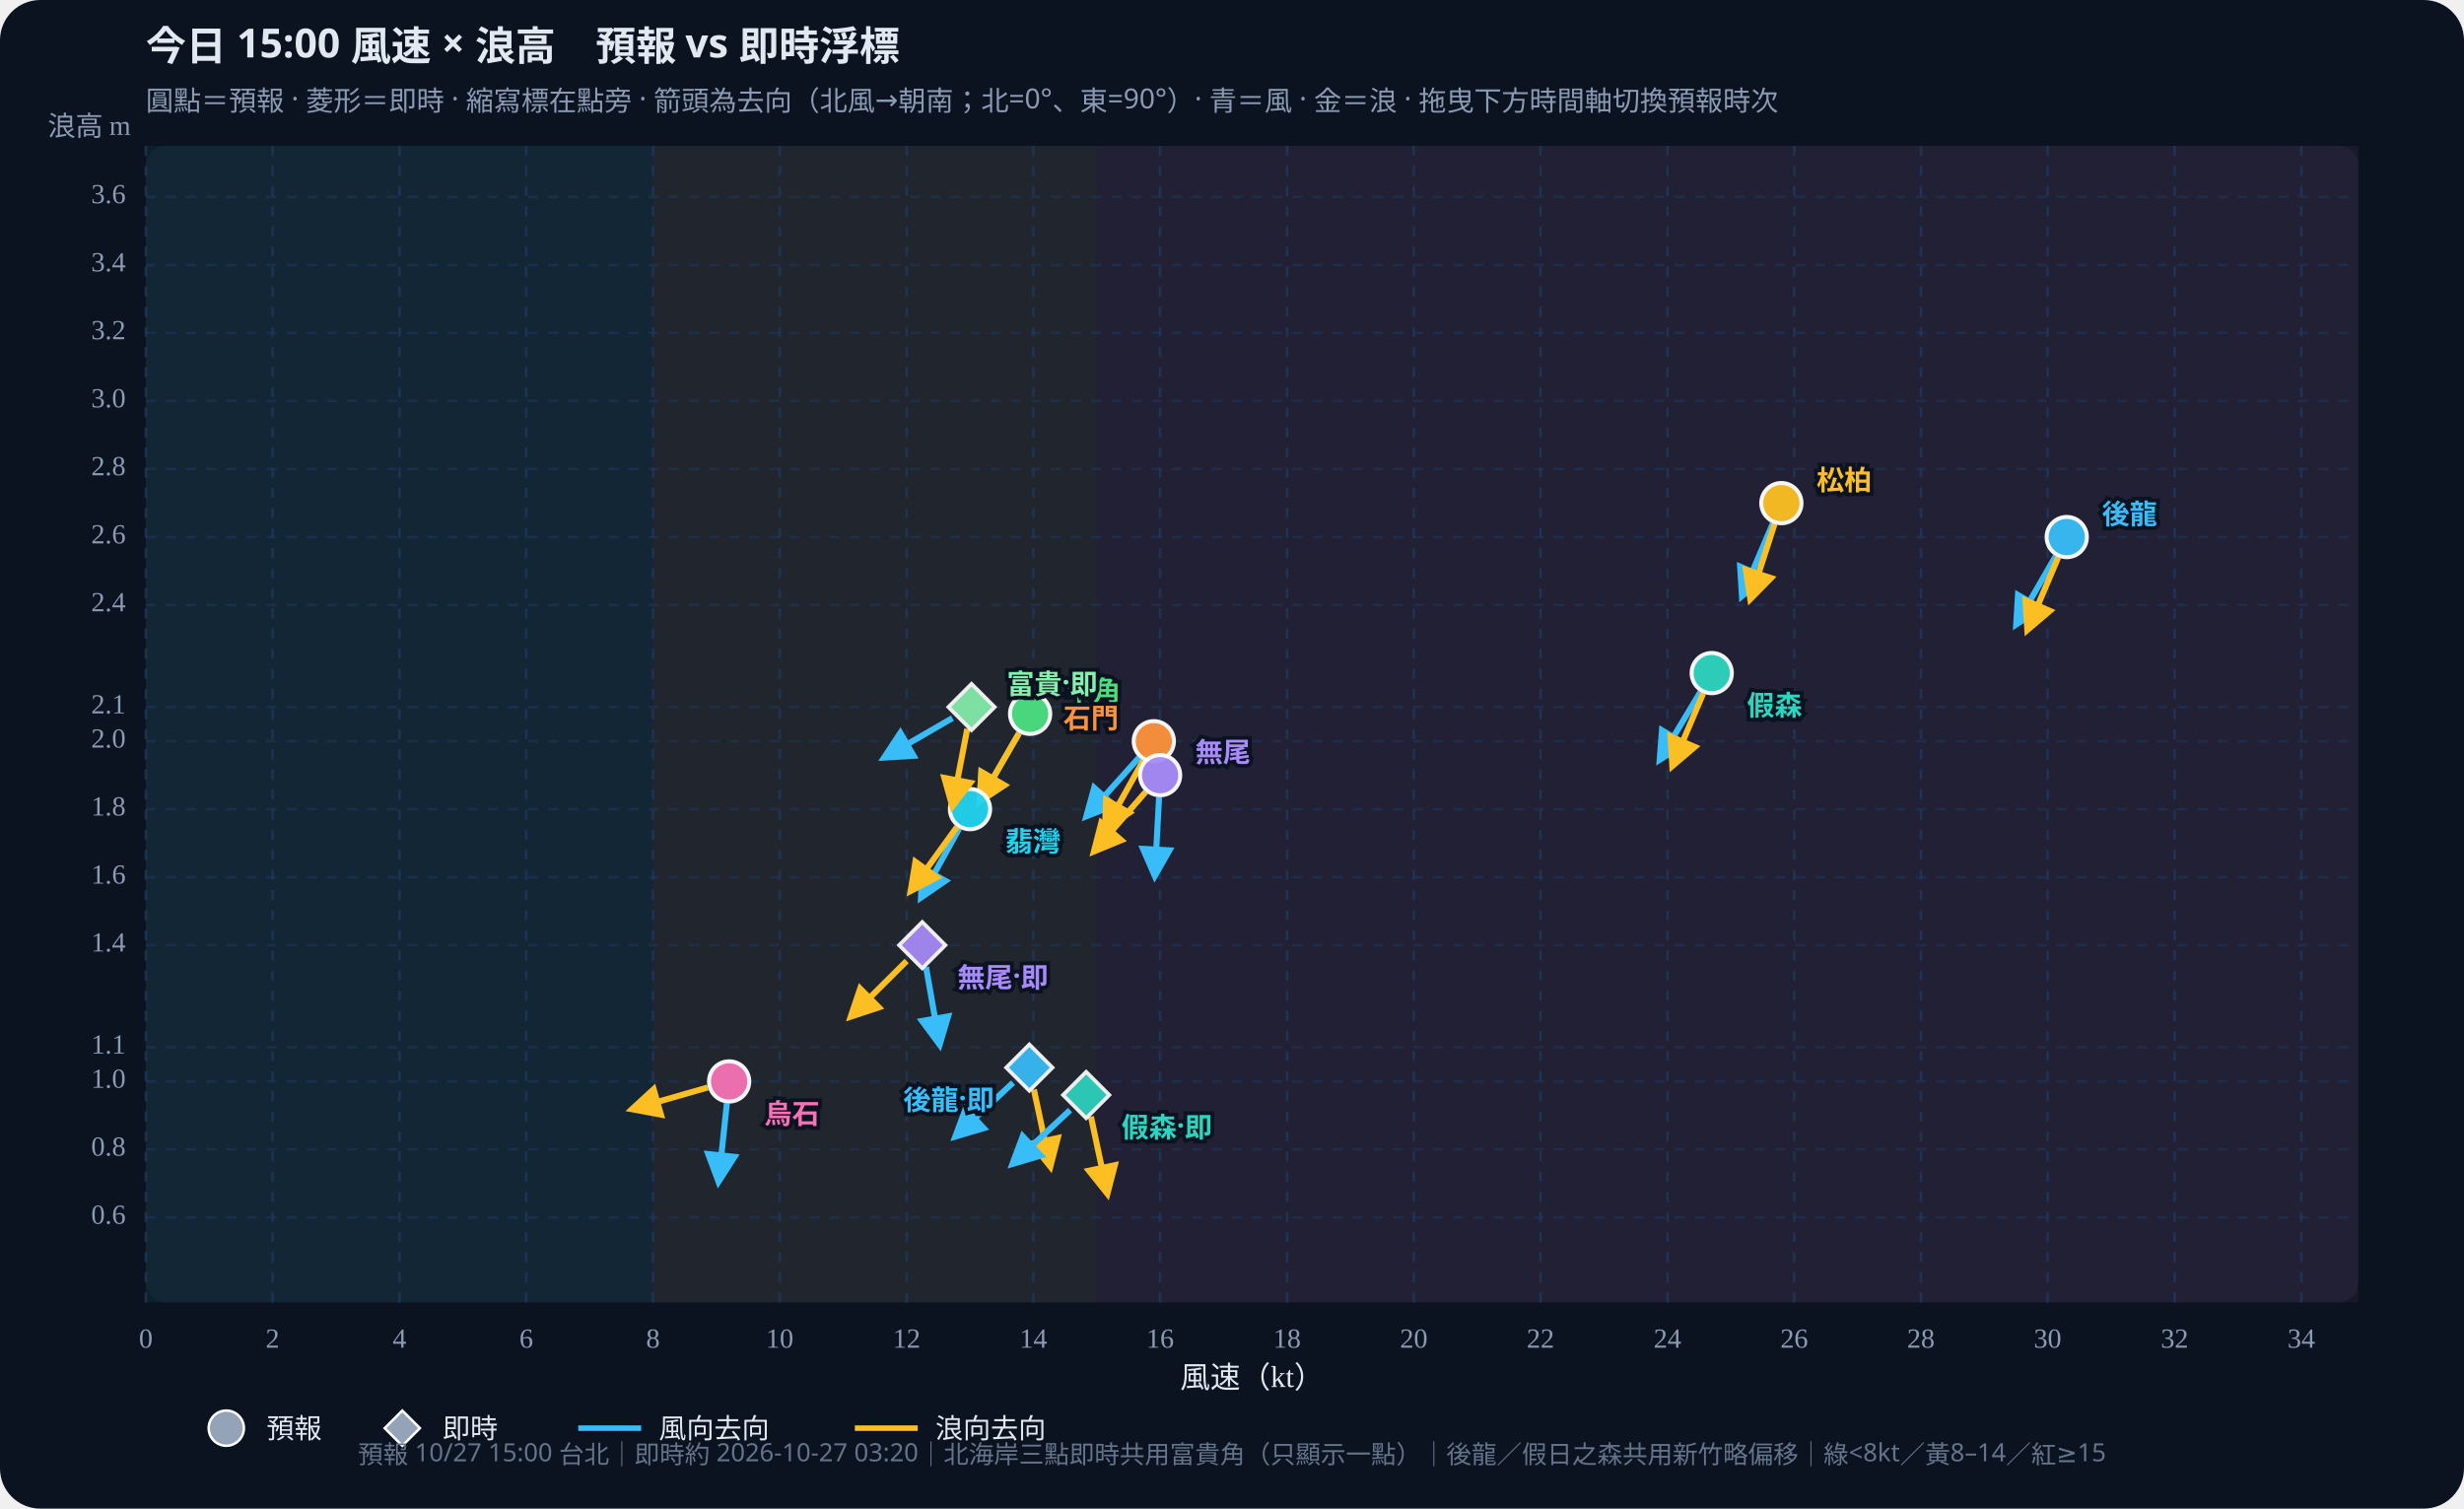
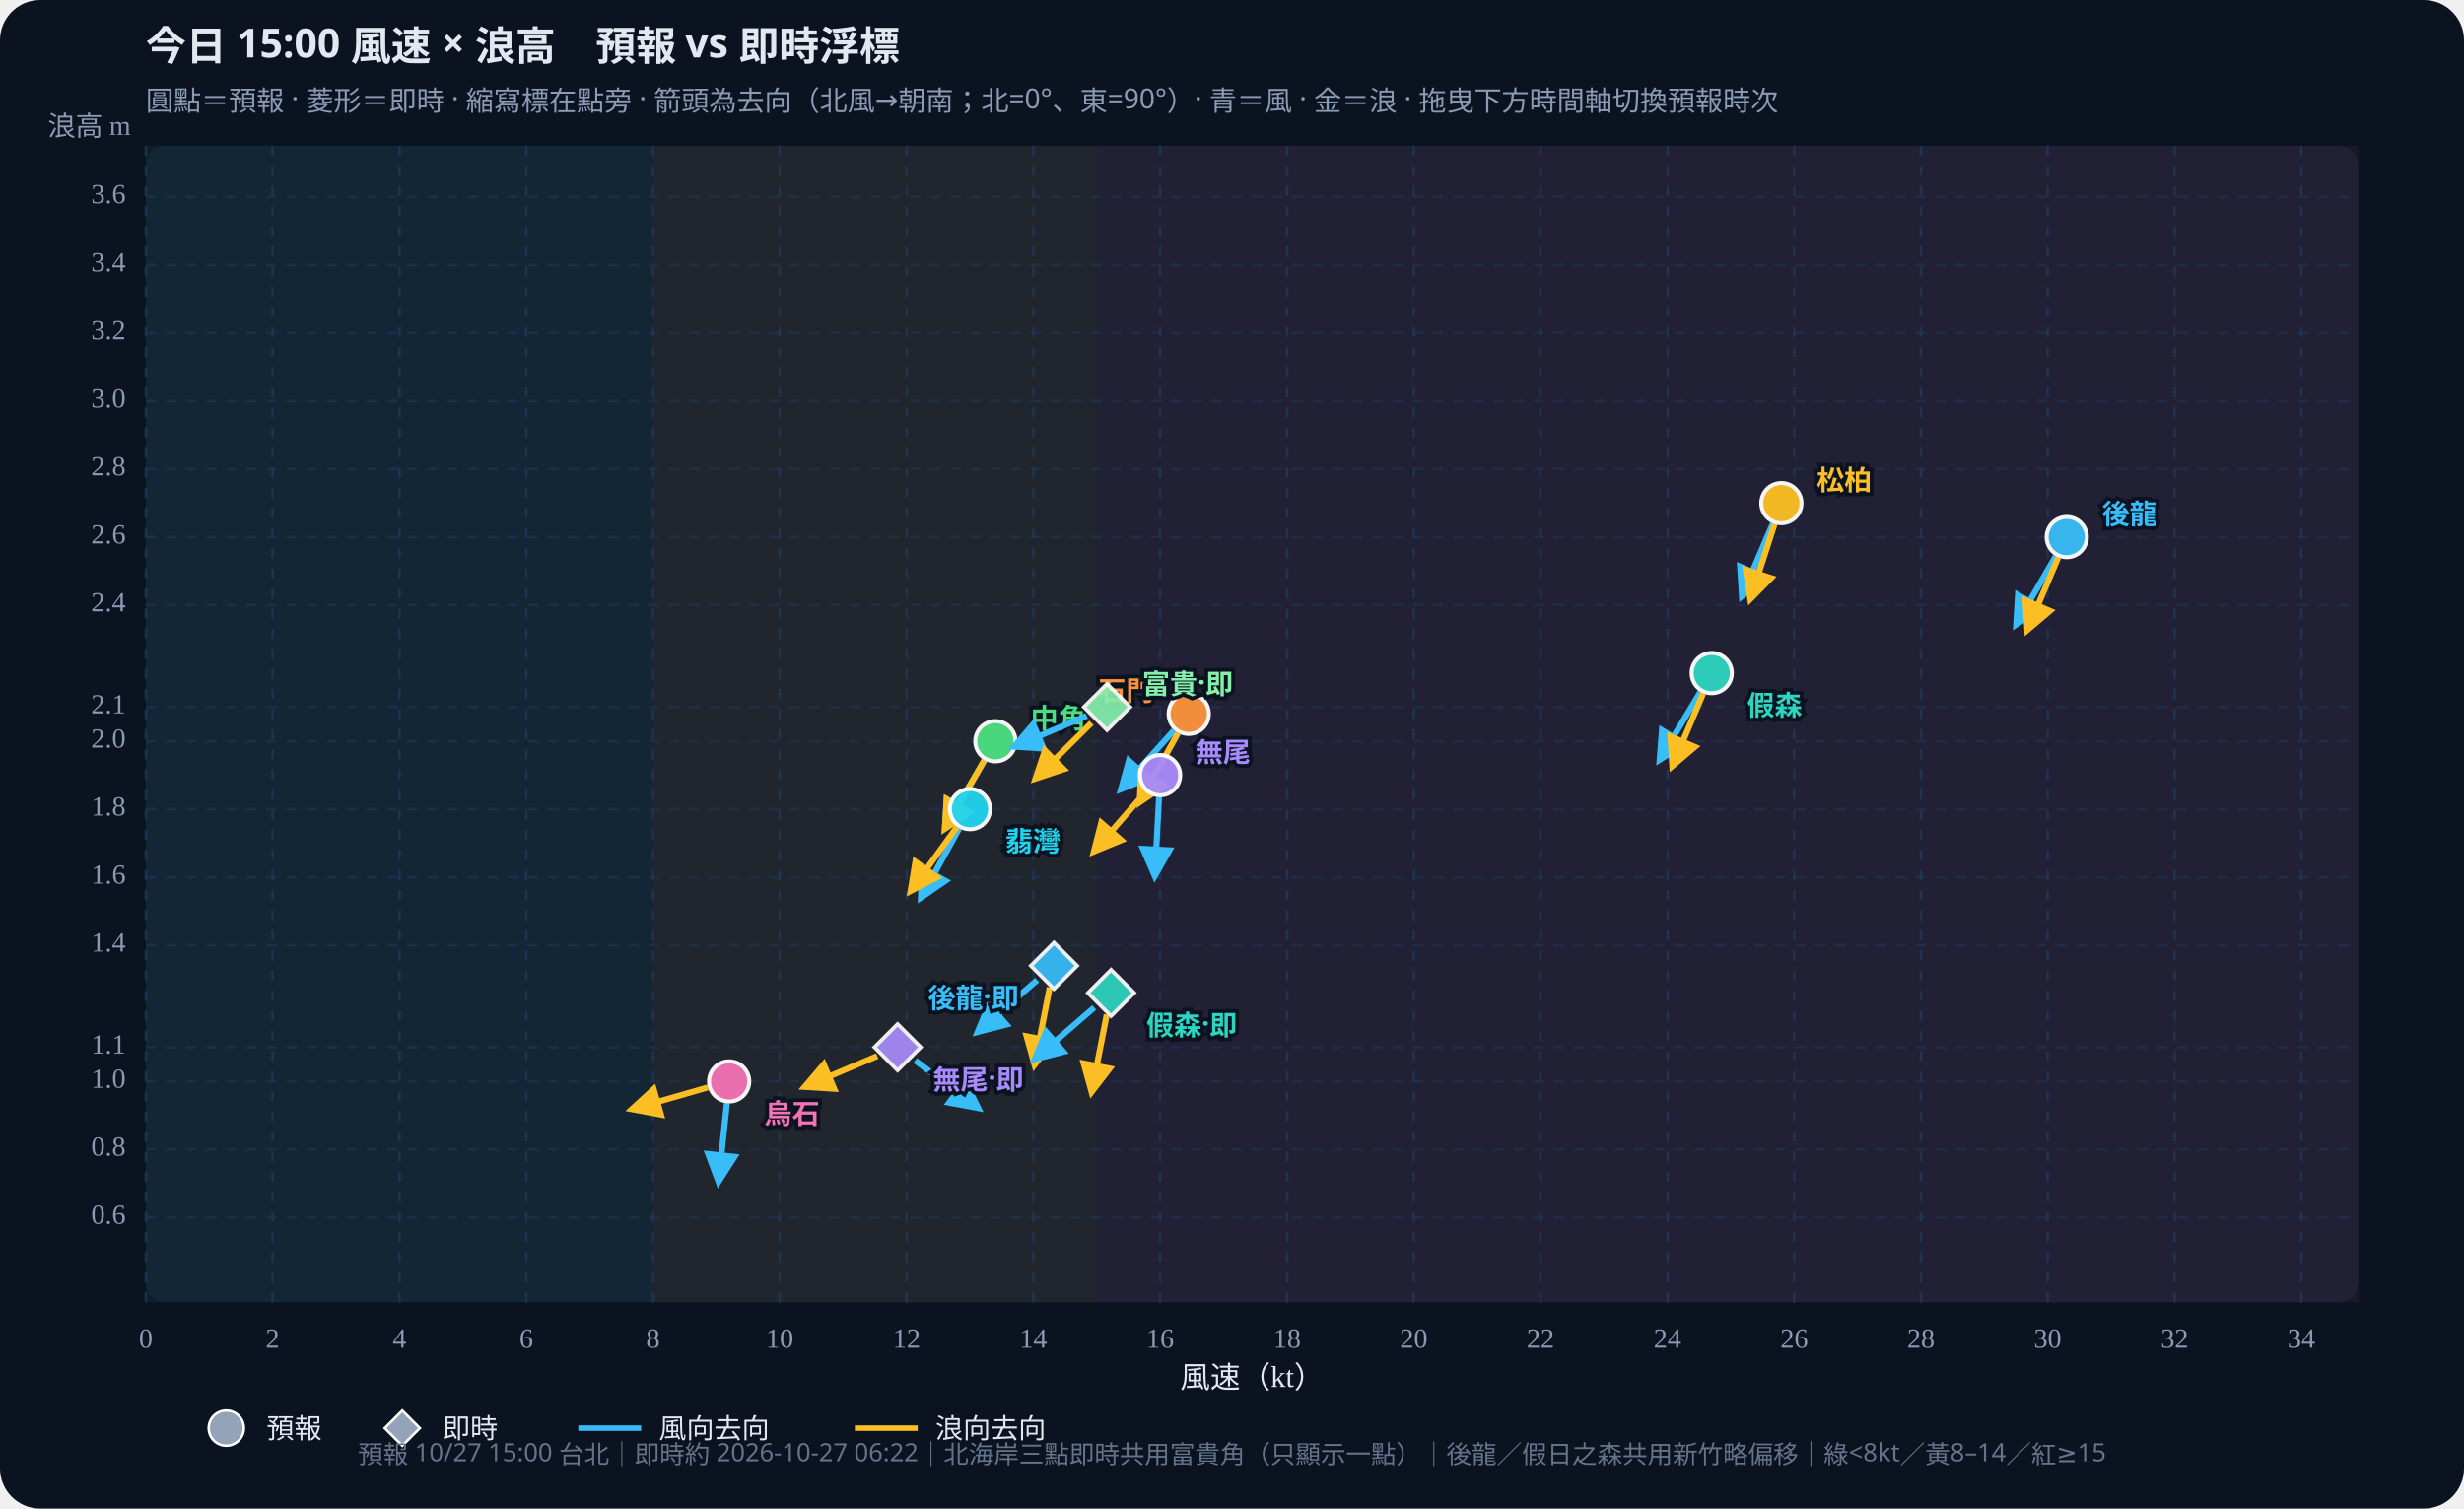
<svg xmlns="http://www.w3.org/2000/svg" id="wws-svg" viewBox="0 0 980 600" role="img" aria-label="風速與浪高散佈圖，可拖曳時間軸切換預報時次" style="width:100%;height:auto;display:block">
  <rect width="980" height="600" fill="#0b1220" rx="16" />
  <rect x="58" y="58" width="880" height="460" fill="#111a2e" rx="8" />
  <rect x="58.0" y="58" width="201.7" height="460" fill="#34d399" opacity="0.07" />
  <rect x="259.7" y="58" width="176.5" height="460" fill="#fbbf24" opacity="0.07" />
  <rect x="436.2" y="58" width="501.8" height="460" fill="#fb7185" opacity="0.07" />
  <defs>
    <marker id="arrow-38bdf8" viewBox="0 0 10 10" refX="8" refY="5" markerWidth="6" markerHeight="6" orient="auto-start-reverse">
      <path d="M0,0 L10,5 L0,10 z" fill="#38bdf8" />
    </marker>
    <marker id="arrow-fbbf24" viewBox="0 0 10 10" refX="8" refY="5" markerWidth="6" markerHeight="6" orient="auto-start-reverse">
      <path d="M0,0 L10,5 L0,10 z" fill="#fbbf24" />
    </marker>
  </defs>
  <text id="wws-title" x="58" y="24" fill="#e2e8f0" font-size="16" font-weight="700" font-family="Noto Sans TC,system-ui,sans-serif">今日 15:00 風速 × 浪高　預報 vs 即時浮標</text>
  <text x="58" y="44" fill="#8b9bb4" font-size="11" font-family="Noto Sans TC,system-ui,sans-serif">圓點＝預報 · 菱形＝即時 · 縮寫標在點旁 · 箭頭為去向（北風→朝南；北=0°、東=90°）· 青＝風 · 金＝浪 · 拖曳下方時間軸切換預報時次</text>
  <line x1="58.0" y1="58" x2="58.0" y2="518" stroke="#1e3a5f" stroke-dasharray="4 4" opacity="0.7" />
  <text x="58.0" y="536" text-anchor="middle" fill="#8b9bb4" font-size="11">0</text>
  <line x1="108.4" y1="58" x2="108.4" y2="518" stroke="#1e3a5f" stroke-dasharray="4 4" opacity="0.7" />
  <text x="108.4" y="536" text-anchor="middle" fill="#8b9bb4" font-size="11">2</text>
  <line x1="158.9" y1="58" x2="158.9" y2="518" stroke="#1e3a5f" stroke-dasharray="4 4" opacity="0.7" />
  <text x="158.9" y="536" text-anchor="middle" fill="#8b9bb4" font-size="11">4</text>
  <line x1="209.3" y1="58" x2="209.3" y2="518" stroke="#1e3a5f" stroke-dasharray="4 4" opacity="0.7" />
  <text x="209.3" y="536" text-anchor="middle" fill="#8b9bb4" font-size="11">6</text>
  <line x1="259.7" y1="58" x2="259.7" y2="518" stroke="#1e3a5f" stroke-dasharray="4 4" opacity="0.7" />
  <text x="259.7" y="536" text-anchor="middle" fill="#8b9bb4" font-size="11">8</text>
  <line x1="310.1" y1="58" x2="310.1" y2="518" stroke="#1e3a5f" stroke-dasharray="4 4" opacity="0.7" />
  <text x="310.1" y="536" text-anchor="middle" fill="#8b9bb4" font-size="11">10</text>
  <line x1="360.6" y1="58" x2="360.6" y2="518" stroke="#1e3a5f" stroke-dasharray="4 4" opacity="0.7" />
  <text x="360.6" y="536" text-anchor="middle" fill="#8b9bb4" font-size="11">12</text>
  <line x1="411.0" y1="58" x2="411.0" y2="518" stroke="#1e3a5f" stroke-dasharray="4 4" opacity="0.7" />
  <text x="411.0" y="536" text-anchor="middle" fill="#8b9bb4" font-size="11">14</text>
  <line x1="461.4" y1="58" x2="461.4" y2="518" stroke="#1e3a5f" stroke-dasharray="4 4" opacity="0.7" />
  <text x="461.4" y="536" text-anchor="middle" fill="#8b9bb4" font-size="11">16</text>
  <line x1="511.9" y1="58" x2="511.9" y2="518" stroke="#1e3a5f" stroke-dasharray="4 4" opacity="0.7" />
  <text x="511.9" y="536" text-anchor="middle" fill="#8b9bb4" font-size="11">18</text>
  <line x1="562.3" y1="58" x2="562.3" y2="518" stroke="#1e3a5f" stroke-dasharray="4 4" opacity="0.7" />
  <text x="562.3" y="536" text-anchor="middle" fill="#8b9bb4" font-size="11">20</text>
  <line x1="612.7" y1="58" x2="612.7" y2="518" stroke="#1e3a5f" stroke-dasharray="4 4" opacity="0.7" />
  <text x="612.7" y="536" text-anchor="middle" fill="#8b9bb4" font-size="11">22</text>
  <line x1="663.2" y1="58" x2="663.2" y2="518" stroke="#1e3a5f" stroke-dasharray="4 4" opacity="0.7" />
  <text x="663.2" y="536" text-anchor="middle" fill="#8b9bb4" font-size="11">24</text>
  <line x1="713.6" y1="58" x2="713.6" y2="518" stroke="#1e3a5f" stroke-dasharray="4 4" opacity="0.7" />
  <text x="713.6" y="536" text-anchor="middle" fill="#8b9bb4" font-size="11">26</text>
  <line x1="764.0" y1="58" x2="764.0" y2="518" stroke="#1e3a5f" stroke-dasharray="4 4" opacity="0.7" />
  <text x="764.0" y="536" text-anchor="middle" fill="#8b9bb4" font-size="11">28</text>
  <line x1="814.4" y1="58" x2="814.4" y2="518" stroke="#1e3a5f" stroke-dasharray="4 4" opacity="0.7" />
  <text x="814.4" y="536" text-anchor="middle" fill="#8b9bb4" font-size="11">30</text>
  <line x1="864.9" y1="58" x2="864.9" y2="518" stroke="#1e3a5f" stroke-dasharray="4 4" opacity="0.7" />
  <text x="864.9" y="536" text-anchor="middle" fill="#8b9bb4" font-size="11">32</text>
  <line x1="915.3" y1="58" x2="915.3" y2="518" stroke="#1e3a5f" stroke-dasharray="4 4" opacity="0.7" />
  <text x="915.3" y="536" text-anchor="middle" fill="#8b9bb4" font-size="11">34</text>
  <line x1="58" y1="484.2" x2="938" y2="484.2" stroke="#1e3a5f" stroke-dasharray="4 4" opacity="0.5" />
  <text x="50" y="484.2" text-anchor="end" dominant-baseline="middle" fill="#8b9bb4" font-size="11">0.6</text>
  <line x1="58" y1="457.1" x2="938" y2="457.1" stroke="#1e3a5f" stroke-dasharray="4 4" opacity="0.5" />
  <text x="50" y="457.1" text-anchor="end" dominant-baseline="middle" fill="#8b9bb4" font-size="11">0.8</text>
  <line x1="58" y1="430.1" x2="938" y2="430.1" stroke="#1e3a5f" stroke-dasharray="4 4" opacity="0.5" />
  <text x="50" y="430.1" text-anchor="end" dominant-baseline="middle" fill="#8b9bb4" font-size="11">1.0</text>
  <line x1="58" y1="416.5" x2="938" y2="416.5" stroke="#1e3a5f" stroke-dasharray="4 4" opacity="0.5" />
  <text x="50" y="416.5" text-anchor="end" dominant-baseline="middle" fill="#8b9bb4" font-size="11">1.1</text>
  <line x1="58" y1="375.9" x2="938" y2="375.9" stroke="#1e3a5f" stroke-dasharray="4 4" opacity="0.5" />
  <text x="50" y="375.9" text-anchor="end" dominant-baseline="middle" fill="#8b9bb4" font-size="11">1.4</text>
  <line x1="58" y1="348.9" x2="938" y2="348.9" stroke="#1e3a5f" stroke-dasharray="4 4" opacity="0.5" />
  <text x="50" y="348.9" text-anchor="end" dominant-baseline="middle" fill="#8b9bb4" font-size="11">1.6</text>
  <line x1="58" y1="321.8" x2="938" y2="321.8" stroke="#1e3a5f" stroke-dasharray="4 4" opacity="0.5" />
  <text x="50" y="321.8" text-anchor="end" dominant-baseline="middle" fill="#8b9bb4" font-size="11">1.8</text>
  <line x1="58" y1="294.8" x2="938" y2="294.8" stroke="#1e3a5f" stroke-dasharray="4 4" opacity="0.5" />
  <text x="50" y="294.8" text-anchor="end" dominant-baseline="middle" fill="#8b9bb4" font-size="11">2.0</text>
  <line x1="58" y1="281.2" x2="938" y2="281.2" stroke="#1e3a5f" stroke-dasharray="4 4" opacity="0.5" />
  <text x="50" y="281.2" text-anchor="end" dominant-baseline="middle" fill="#8b9bb4" font-size="11">2.1</text>
  <line x1="58" y1="240.6" x2="938" y2="240.6" stroke="#1e3a5f" stroke-dasharray="4 4" opacity="0.5" />
  <text x="50" y="240.6" text-anchor="end" dominant-baseline="middle" fill="#8b9bb4" font-size="11">2.4</text>
  <line x1="58" y1="213.6" x2="938" y2="213.6" stroke="#1e3a5f" stroke-dasharray="4 4" opacity="0.5" />
  <text x="50" y="213.6" text-anchor="end" dominant-baseline="middle" fill="#8b9bb4" font-size="11">2.6</text>
  <line x1="58" y1="186.5" x2="938" y2="186.5" stroke="#1e3a5f" stroke-dasharray="4 4" opacity="0.5" />
  <text x="50" y="186.5" text-anchor="end" dominant-baseline="middle" fill="#8b9bb4" font-size="11">2.8</text>
  <line x1="58" y1="159.5" x2="938" y2="159.5" stroke="#1e3a5f" stroke-dasharray="4 4" opacity="0.5" />
  <text x="50" y="159.5" text-anchor="end" dominant-baseline="middle" fill="#8b9bb4" font-size="11">3.0</text>
  <line x1="58" y1="132.4" x2="938" y2="132.4" stroke="#1e3a5f" stroke-dasharray="4 4" opacity="0.5" />
  <text x="50" y="132.4" text-anchor="end" dominant-baseline="middle" fill="#8b9bb4" font-size="11">3.2</text>
  <line x1="58" y1="105.4" x2="938" y2="105.4" stroke="#1e3a5f" stroke-dasharray="4 4" opacity="0.5" />
  <text x="50" y="105.4" text-anchor="end" dominant-baseline="middle" fill="#8b9bb4" font-size="11">3.4</text>
  <line x1="58" y1="78.3" x2="938" y2="78.3" stroke="#1e3a5f" stroke-dasharray="4 4" opacity="0.5" />
  <text x="50" y="78.3" text-anchor="end" dominant-baseline="middle" fill="#8b9bb4" font-size="11">3.6</text>
  <text x="498" y="552" text-anchor="middle" fill="#e2e8f0" font-size="12">風速（kt）</text>
  <text x="52" y="54" text-anchor="end" fill="#8b9bb4" font-size="11">浪高 m</text>
  <g id="wws-forecast-layer">
    <line x1="817.6" y1="221.2" x2="802.0" y2="248.2" stroke="#38bdf8" stroke-width="2.4" marker-end="url(#arrow-38bdf8)" />
    <line x1="818.6" y1="221.7" x2="806.4" y2="250.4" stroke="#fbbf24" stroke-width="2.4" marker-end="url(#arrow-fbbf24)" />
    <circle cx="822.0" cy="213.6" r="8.0" fill="#38bdf8" stroke="#fff" stroke-width="1.6" opacity="0.95" />
    <line x1="676.3" y1="275.2" x2="660.2" y2="302.0" stroke="#38bdf8" stroke-width="2.4" marker-end="url(#arrow-38bdf8)" />
    <line x1="677.4" y1="275.8" x2="665.2" y2="304.5" stroke="#fbbf24" stroke-width="2.4" marker-end="url(#arrow-fbbf24)" />
    <circle cx="680.8" cy="267.7" r="8.0" fill="#2dd4bf" stroke="#fff" stroke-width="1.6" opacity="0.95" />
    <line x1="705.1" y1="208.2" x2="692.9" y2="236.9" stroke="#38bdf8" stroke-width="2.4" marker-end="url(#arrow-38bdf8)" />
    <line x1="705.8" y1="208.4" x2="696.2" y2="238.1" stroke="#fbbf24" stroke-width="2.4" marker-end="url(#arrow-fbbf24)" />
    <circle cx="708.5" cy="200.1" r="8.0" fill="#fbbf24" stroke="#fff" stroke-width="1.6" opacity="0.95" />
-     <line x1="405.3" y1="291.6" x2="389.7" y2="318.6" stroke="#38bdf8" stroke-width="2.4" marker-end="url(#arrow-38bdf8)" />
-     <line x1="405.3" y1="291.6" x2="389.7" y2="318.6" stroke="#fbbf24" stroke-width="2.4" marker-end="url(#arrow-fbbf24)" />
-     <circle cx="409.7" cy="283.9" r="8.0" fill="#4ade80" stroke="#fff" stroke-width="1.6" opacity="0.95" />
+     <line x1="391.5" y1="302.4" x2="375.9" y2="329.4" stroke="#38bdf8" stroke-width="2.4" marker-end="url(#arrow-38bdf8)" />
+     <line x1="391.5" y1="302.4" x2="375.9" y2="329.4" stroke="#fbbf24" stroke-width="2.4" marker-end="url(#arrow-fbbf24)" />
+     <circle cx="395.9" cy="294.8" r="8.0" fill="#4ade80" stroke="#fff" stroke-width="1.6" opacity="0.95" />
    <line x1="381.5" y1="329.5" x2="366.4" y2="356.8" stroke="#38bdf8" stroke-width="2.4" marker-end="url(#arrow-38bdf8)" />
    <line x1="380.6" y1="328.9" x2="362.3" y2="354.2" stroke="#fbbf24" stroke-width="2.4" marker-end="url(#arrow-fbbf24)" />
    <circle cx="385.8" cy="321.8" r="8.0" fill="#22d3ee" stroke="#fff" stroke-width="1.6" opacity="0.95" />
-     <line x1="453.0" y1="301.3" x2="432.2" y2="324.5" stroke="#38bdf8" stroke-width="2.4" marker-end="url(#arrow-38bdf8)" />
-     <line x1="454.7" y1="302.5" x2="439.5" y2="329.7" stroke="#fbbf24" stroke-width="2.4" marker-end="url(#arrow-fbbf24)" />
-     <circle cx="458.9" cy="294.8" r="8.0" fill="#fb923c" stroke="#fff" stroke-width="1.6" opacity="0.95" />
+     <line x1="466.9" y1="290.5" x2="446.0" y2="313.7" stroke="#38bdf8" stroke-width="2.4" marker-end="url(#arrow-38bdf8)" />
+     <line x1="468.5" y1="291.6" x2="453.4" y2="318.9" stroke="#fbbf24" stroke-width="2.4" marker-end="url(#arrow-fbbf24)" />
+     <circle cx="472.8" cy="283.9" r="8.0" fill="#fb923c" stroke="#fff" stroke-width="1.6" opacity="0.95" />
    <line x1="461.0" y1="317.1" x2="459.3" y2="348.2" stroke="#38bdf8" stroke-width="2.4" marker-end="url(#arrow-38bdf8)" />
    <line x1="455.7" y1="314.9" x2="435.2" y2="338.5" stroke="#fbbf24" stroke-width="2.4" marker-end="url(#arrow-fbbf24)" />
    <circle cx="461.4" cy="308.3" r="8.0" fill="#a78bfa" stroke="#fff" stroke-width="1.6" opacity="0.95" />
    <line x1="289.1" y1="438.8" x2="285.8" y2="469.8" stroke="#38bdf8" stroke-width="2.4" marker-end="url(#arrow-38bdf8)" />
    <line x1="281.5" y1="432.5" x2="251.5" y2="441.1" stroke="#fbbf24" stroke-width="2.4" marker-end="url(#arrow-fbbf24)" />
    <circle cx="290.0" cy="430.1" r="8.0" fill="#f472b6" stroke="#fff" stroke-width="1.6" opacity="0.95" />
    <text x="836.0" y="203.6" text-anchor="start" dominant-baseline="central" fill="#38bdf8" font-size="11" font-weight="700" font-family="Noto Sans TC,system-ui,sans-serif" stroke="#0b1220" stroke-width="3" paint-order="stroke">後龍</text>
    <text x="694.8" y="279.7" text-anchor="start" dominant-baseline="central" fill="#2dd4bf" font-size="11" font-weight="700" font-family="Noto Sans TC,system-ui,sans-serif" stroke="#0b1220" stroke-width="3" paint-order="stroke">假森</text>
    <text x="722.5" y="190.1" text-anchor="start" dominant-baseline="central" fill="#fbbf24" font-size="11" font-weight="700" font-family="Noto Sans TC,system-ui,sans-serif" stroke="#0b1220" stroke-width="3" paint-order="stroke">松柏</text>
-     <text x="423.7" y="273.9" text-anchor="start" dominant-baseline="central" fill="#4ade80" font-size="11" font-weight="700" font-family="Noto Sans TC,system-ui,sans-serif" stroke="#0b1220" stroke-width="3" paint-order="stroke">中角</text>
+     <text x="409.9" y="284.8" text-anchor="start" dominant-baseline="central" fill="#4ade80" font-size="11" font-weight="700" font-family="Noto Sans TC,system-ui,sans-serif" stroke="#0b1220" stroke-width="3" paint-order="stroke">中角</text>
    <text x="399.8" y="333.8" text-anchor="start" dominant-baseline="central" fill="#22d3ee" font-size="11" font-weight="700" font-family="Noto Sans TC,system-ui,sans-serif" stroke="#0b1220" stroke-width="3" paint-order="stroke">翡灣</text>
-     <text x="444.9" y="284.8" text-anchor="end" dominant-baseline="central" fill="#fb923c" font-size="11" font-weight="700" font-family="Noto Sans TC,system-ui,sans-serif" stroke="#0b1220" stroke-width="3" paint-order="stroke">石門</text>
+     <text x="458.8" y="273.9" text-anchor="end" dominant-baseline="central" fill="#fb923c" font-size="11" font-weight="700" font-family="Noto Sans TC,system-ui,sans-serif" stroke="#0b1220" stroke-width="3" paint-order="stroke">石門</text>
    <text x="475.4" y="298.3" text-anchor="start" dominant-baseline="central" fill="#a78bfa" font-size="11" font-weight="700" font-family="Noto Sans TC,system-ui,sans-serif" stroke="#0b1220" stroke-width="3" paint-order="stroke">無尾</text>
    <text x="304.0" y="442.1" text-anchor="start" dominant-baseline="central" fill="#f472b6" font-size="11" font-weight="700" font-family="Noto Sans TC,system-ui,sans-serif" stroke="#0b1220" stroke-width="3" paint-order="stroke">烏石</text>
  </g>
  <g id="wws-live-layer">
-     <line x1="402.9" y1="430.6" x2="380.1" y2="451.9" stroke="#38bdf8" stroke-width="2.4" marker-end="url(#arrow-38bdf8)" />
-     <line x1="411.2" y1="433.3" x2="417.7" y2="463.8" stroke="#fbbf24" stroke-width="2.4" marker-end="url(#arrow-fbbf24)" />
-     <polygon points="409.4,415.4 418.6,424.6 409.4,433.8 400.2,424.6" fill="#38bdf8" stroke="#fff" stroke-width="1.5" opacity="0.92" />
-     <line x1="425.6" y1="441.5" x2="402.8" y2="462.8" stroke="#38bdf8" stroke-width="2.4" marker-end="url(#arrow-38bdf8)" />
-     <line x1="433.9" y1="444.1" x2="440.4" y2="474.6" stroke="#fbbf24" stroke-width="2.4" marker-end="url(#arrow-fbbf24)" />
-     <polygon points="432.0,426.3 441.2,435.5 432.0,444.7 422.8,435.5" fill="#2dd4bf" stroke="#fff" stroke-width="1.5" opacity="0.92" />
-     <line x1="378.8" y1="285.6" x2="351.8" y2="301.2" stroke="#38bdf8" stroke-width="2.4" marker-end="url(#arrow-38bdf8)" />
-     <line x1="384.7" y1="289.9" x2="378.8" y2="320.5" stroke="#fbbf24" stroke-width="2.4" marker-end="url(#arrow-fbbf24)" />
-     <polygon points="386.4,272.0 395.6,281.2 386.4,290.4 377.2,281.2" fill="#86efac" stroke="#fff" stroke-width="1.5" opacity="0.92" />
-     <line x1="368.3" y1="384.6" x2="373.7" y2="415.3" stroke="#38bdf8" stroke-width="2.4" marker-end="url(#arrow-38bdf8)" />
-     <line x1="360.6" y1="382.2" x2="338.5" y2="404.2" stroke="#fbbf24" stroke-width="2.4" marker-end="url(#arrow-fbbf24)" />
-     <polygon points="366.8,366.7 376.0,375.9 366.8,385.1 357.6,375.9" fill="#a78bfa" stroke="#fff" stroke-width="1.5" opacity="0.92" />
-     <text x="395.4" y="436.6" text-anchor="end" dominant-baseline="central" fill="#38bdf8" font-size="11" font-weight="700" font-family="Noto Sans TC,system-ui,sans-serif" stroke="#0b1220" stroke-width="3" paint-order="stroke">後龍·即</text>
-     <text x="446.0" y="447.5" text-anchor="start" dominant-baseline="central" fill="#2dd4bf" font-size="11" font-weight="700" font-family="Noto Sans TC,system-ui,sans-serif" stroke="#0b1220" stroke-width="3" paint-order="stroke">假森·即</text>
-     <text x="400.4" y="271.2" text-anchor="start" dominant-baseline="central" fill="#86efac" font-size="11" font-weight="700" font-family="Noto Sans TC,system-ui,sans-serif" stroke="#0b1220" stroke-width="3" paint-order="stroke">富貴·即</text>
-     <text x="380.8" y="387.9" text-anchor="start" dominant-baseline="central" fill="#a78bfa" font-size="11" font-weight="700" font-family="Noto Sans TC,system-ui,sans-serif" stroke="#0b1220" stroke-width="3" paint-order="stroke">無尾·即</text>
+     <line x1="412.5" y1="389.8" x2="389.0" y2="410.3" stroke="#38bdf8" stroke-width="2.4" marker-end="url(#arrow-38bdf8)" />
+     <line x1="417.5" y1="392.7" x2="411.5" y2="423.3" stroke="#fbbf24" stroke-width="2.4" marker-end="url(#arrow-fbbf24)" />
+     <polygon points="419.2,374.9 428.4,384.1 419.2,393.3 410.0,384.1" fill="#38bdf8" stroke="#fff" stroke-width="1.5" opacity="0.92" />
+     <line x1="435.2" y1="400.7" x2="411.7" y2="421.1" stroke="#38bdf8" stroke-width="2.4" marker-end="url(#arrow-38bdf8)" />
+     <line x1="440.2" y1="403.5" x2="434.2" y2="434.1" stroke="#fbbf24" stroke-width="2.4" marker-end="url(#arrow-fbbf24)" />
+     <polygon points="441.9,385.7 451.1,394.9 441.9,404.1 432.7,394.9" fill="#2dd4bf" stroke="#fff" stroke-width="1.5" opacity="0.92" />
+     <line x1="432.2" y1="284.7" x2="403.5" y2="296.9" stroke="#38bdf8" stroke-width="2.4" marker-end="url(#arrow-38bdf8)" />
+     <line x1="434.1" y1="287.5" x2="412.0" y2="309.5" stroke="#fbbf24" stroke-width="2.4" marker-end="url(#arrow-fbbf24)" />
+     <polygon points="440.3,272.0 449.5,281.2 440.3,290.4 431.1,281.2" fill="#86efac" stroke="#fff" stroke-width="1.5" opacity="0.92" />
+     <line x1="364.0" y1="421.8" x2="388.9" y2="440.6" stroke="#38bdf8" stroke-width="2.4" marker-end="url(#arrow-38bdf8)" />
+     <line x1="348.9" y1="420.0" x2="320.2" y2="432.2" stroke="#fbbf24" stroke-width="2.4" marker-end="url(#arrow-fbbf24)" />
+     <polygon points="357.0,407.3 366.2,416.5 357.0,425.7 347.8,416.5" fill="#a78bfa" stroke="#fff" stroke-width="1.5" opacity="0.92" />
+     <text x="405.2" y="396.1" text-anchor="end" dominant-baseline="central" fill="#38bdf8" font-size="11" font-weight="700" font-family="Noto Sans TC,system-ui,sans-serif" stroke="#0b1220" stroke-width="3" paint-order="stroke">後龍·即</text>
+     <text x="455.9" y="406.9" text-anchor="start" dominant-baseline="central" fill="#2dd4bf" font-size="11" font-weight="700" font-family="Noto Sans TC,system-ui,sans-serif" stroke="#0b1220" stroke-width="3" paint-order="stroke">假森·即</text>
+     <text x="454.3" y="271.2" text-anchor="start" dominant-baseline="central" fill="#86efac" font-size="11" font-weight="700" font-family="Noto Sans TC,system-ui,sans-serif" stroke="#0b1220" stroke-width="3" paint-order="stroke">富貴·即</text>
+     <text x="371.0" y="428.5" text-anchor="start" dominant-baseline="central" fill="#a78bfa" font-size="11" font-weight="700" font-family="Noto Sans TC,system-ui,sans-serif" stroke="#0b1220" stroke-width="3" paint-order="stroke">無尾·即</text>
  </g>
  <circle cx="90" cy="568" r="7" fill="#94a3b8" stroke="#fff" />
  <text x="106" y="572" fill="#e2e8f0" font-size="11" font-family="Noto Sans TC,system-ui,sans-serif">預報</text>
  <polygon points="160,561 167,568 160,575 153,568" fill="#94a3b8" stroke="#fff" />
  <text x="176" y="572" fill="#e2e8f0" font-size="11" font-family="Noto Sans TC,system-ui,sans-serif">即時</text>
  <line x1="230" y1="568" x2="255" y2="568" stroke="#38bdf8" stroke-width="2.2" />
  <text x="262" y="572" fill="#e2e8f0" font-size="11" font-family="Noto Sans TC,system-ui,sans-serif">風向去向</text>
  <line x1="340" y1="568" x2="365" y2="568" stroke="#fbbf24" stroke-width="2.2" />
  <text x="372" y="572" fill="#e2e8f0" font-size="11" font-family="Noto Sans TC,system-ui,sans-serif">浪向去向</text>
-   <text id="wws-foot" x="490" y="582" text-anchor="middle" fill="#64748b" font-size="10" font-family="Noto Sans TC,system-ui,sans-serif">預報 10/27 15:00 台北｜即時約 2026-10-27 03:20｜北海岸三點即時共用富貴角（只顯示一點）｜後龍／假日之森共用新竹略偏移｜綠&lt;8kt／黃8–14／紅≥15</text>
+   <text id="wws-foot" x="490" y="582" text-anchor="middle" fill="#64748b" font-size="10" font-family="Noto Sans TC,system-ui,sans-serif">預報 10/27 15:00 台北｜即時約 2026-10-27 06:22｜北海岸三點即時共用富貴角（只顯示一點）｜後龍／假日之森共用新竹略偏移｜綠&lt;8kt／黃8–14／紅≥15</text>
</svg>
